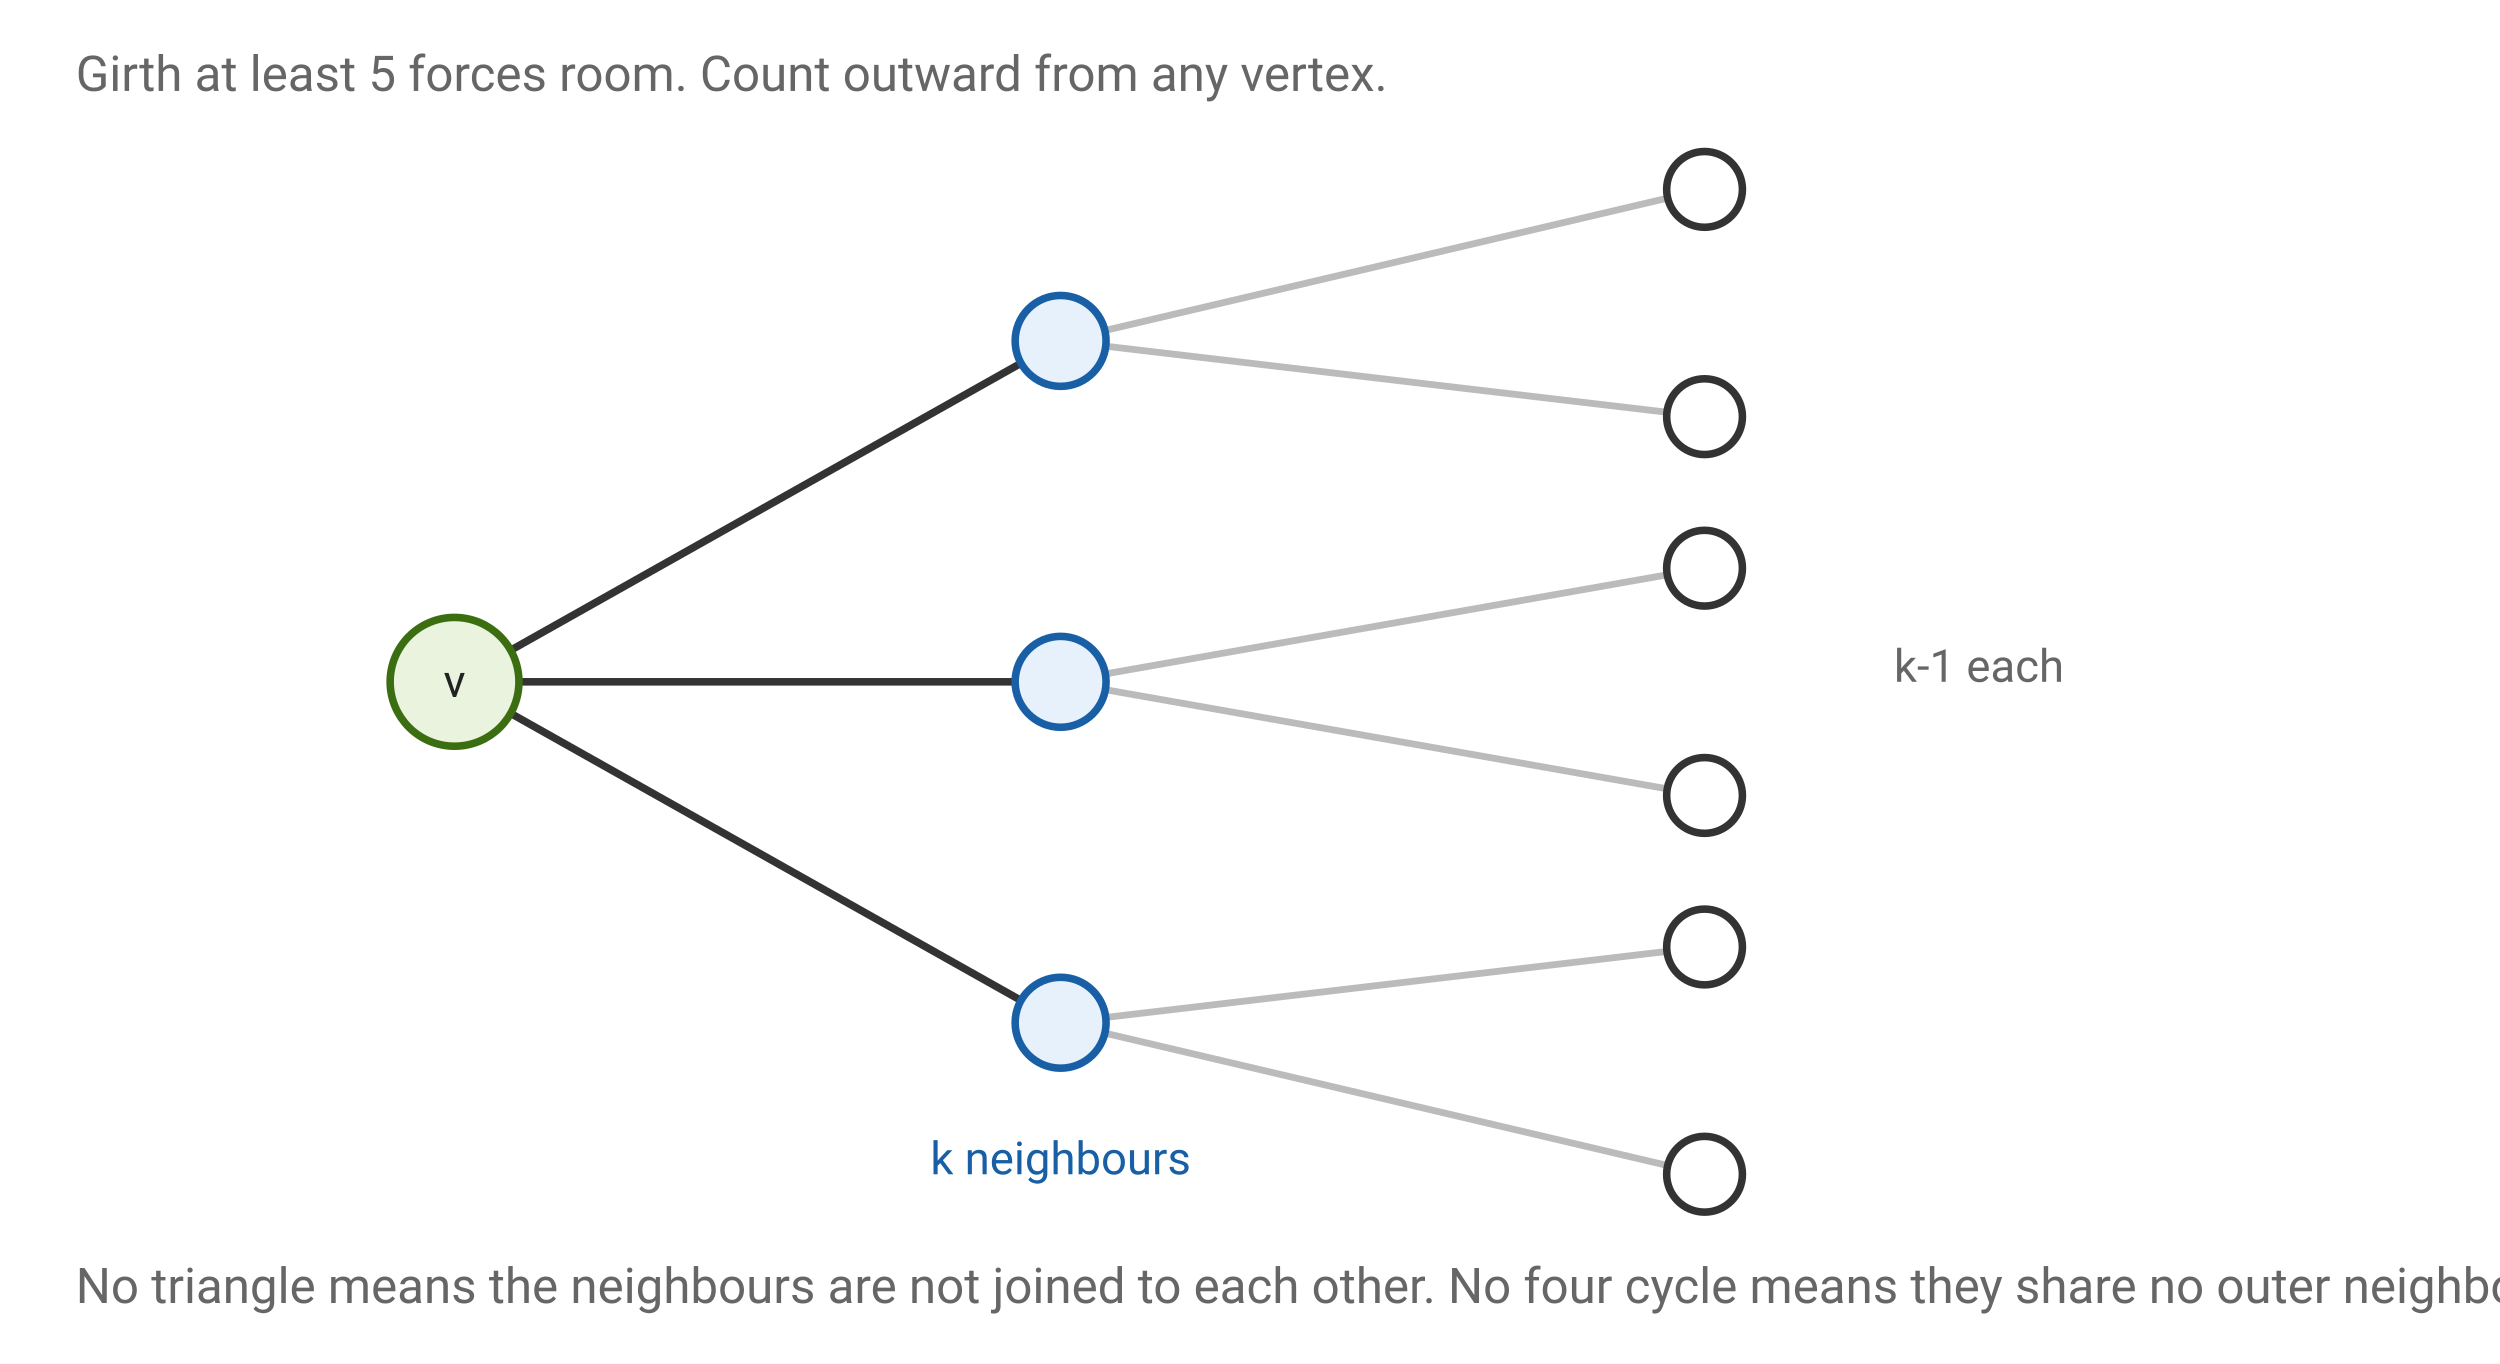
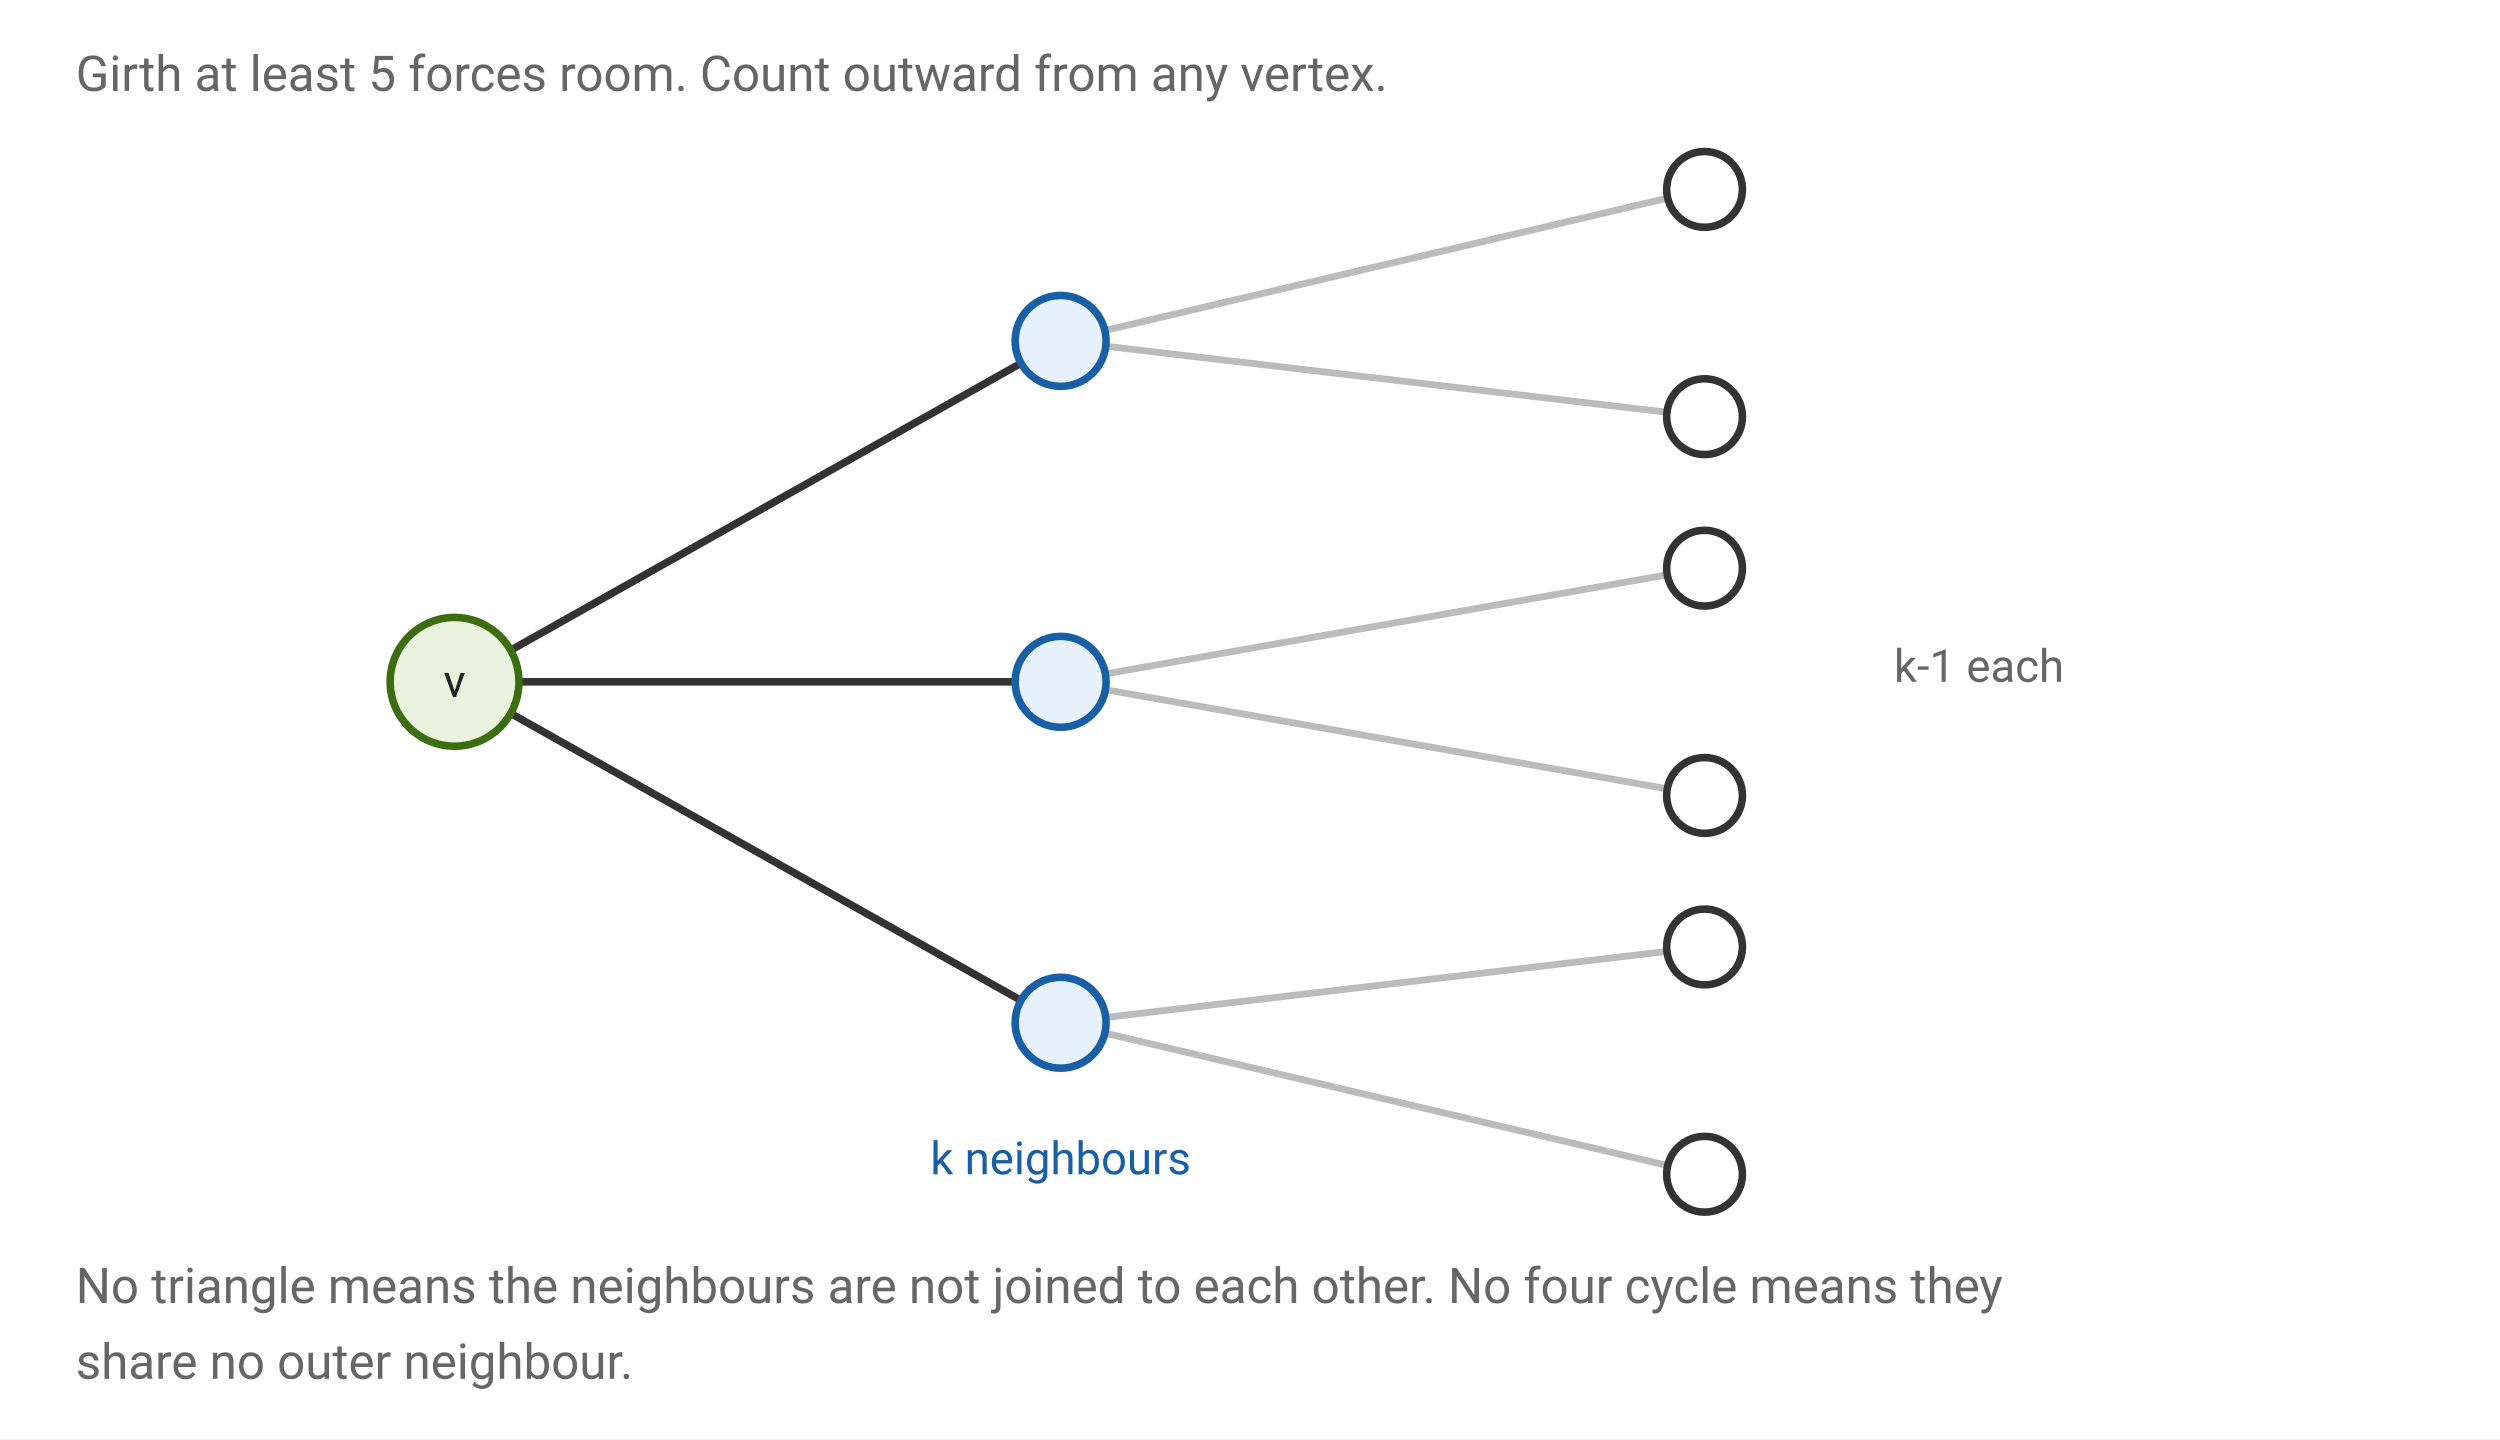
- <svg xmlns="http://www.w3.org/2000/svg" viewBox="0 0 660 360" width="660" height="360" font-family="system-ui, -apple-system, Segoe UI, Roboto, sans-serif">
-   <rect width="660" height="360" fill="#ffffff" />
+ <svg xmlns="http://www.w3.org/2000/svg" viewBox="0 0 660 380" width="660" height="380" font-family="system-ui, -apple-system, Segoe UI, Roboto, sans-serif">
+   <rect width="660" height="380" fill="#ffffff" />
  <text x="20" y="24" font-size="13" fill="#666666">Girth at least 5 forces room. Count outward from any vertex.</text>
  <line x1="120" y1="180" x2="280" y2="90" stroke="#333333" stroke-width="2" />
  <line x1="120" y1="180" x2="280" y2="180" stroke="#333333" stroke-width="2" />
  <line x1="120" y1="180" x2="280" y2="270" stroke="#333333" stroke-width="2" />
  <line x1="280" y1="90" x2="450" y2="50" stroke="#bbbbbb" stroke-width="1.8" />
  <line x1="280" y1="90" x2="450" y2="110" stroke="#bbbbbb" stroke-width="1.8" />
  <line x1="280" y1="180" x2="450" y2="150" stroke="#bbbbbb" stroke-width="1.8" />
  <line x1="280" y1="180" x2="450" y2="210" stroke="#bbbbbb" stroke-width="1.8" />
  <line x1="280" y1="270" x2="450" y2="250" stroke="#bbbbbb" stroke-width="1.8" />
  <line x1="280" y1="270" x2="450" y2="310" stroke="#bbbbbb" stroke-width="1.8" />
  <circle cx="120" cy="180" r="17" fill="#EAF3DE" stroke="#3B6D11" stroke-width="2" />
  <text x="120" y="184" text-anchor="middle" font-size="12" fill="#222222">v</text>
  <circle cx="280" cy="90" r="12" fill="#E6F1FB" stroke="#185FA5" stroke-width="2" />
  <text x="280" y="94" text-anchor="middle" font-size="12" fill="#222222" />
  <circle cx="280" cy="180" r="12" fill="#E6F1FB" stroke="#185FA5" stroke-width="2" />
  <text x="280" y="184" text-anchor="middle" font-size="12" fill="#222222" />
  <circle cx="280" cy="270" r="12" fill="#E6F1FB" stroke="#185FA5" stroke-width="2" />
  <text x="280" y="274" text-anchor="middle" font-size="12" fill="#222222" />
  <circle cx="450" cy="50" r="10" fill="#ffffff" stroke="#333333" stroke-width="2" />
  <text x="450" y="54" text-anchor="middle" font-size="12" fill="#222222" />
  <circle cx="450" cy="110" r="10" fill="#ffffff" stroke="#333333" stroke-width="2" />
  <text x="450" y="114" text-anchor="middle" font-size="12" fill="#222222" />
  <circle cx="450" cy="150" r="10" fill="#ffffff" stroke="#333333" stroke-width="2" />
  <text x="450" y="154" text-anchor="middle" font-size="12" fill="#222222" />
  <circle cx="450" cy="210" r="10" fill="#ffffff" stroke="#333333" stroke-width="2" />
  <text x="450" y="214" text-anchor="middle" font-size="12" fill="#222222" />
  <circle cx="450" cy="250" r="10" fill="#ffffff" stroke="#333333" stroke-width="2" />
  <text x="450" y="254" text-anchor="middle" font-size="12" fill="#222222" />
  <circle cx="450" cy="310" r="10" fill="#ffffff" stroke="#333333" stroke-width="2" />
  <text x="450" y="314" text-anchor="middle" font-size="12" fill="#222222" />
  <text x="280" y="310" text-anchor="middle" font-size="12" fill="#185FA5">k neighbours</text>
  <text x="500" y="180" text-anchor="start" font-size="12" fill="#666666">k-1 each</text>
-   <text x="20" y="344" text-anchor="start" font-size="13" fill="#666666">No triangle means the neighbours are not joined to each other. No four cycle means they share no outer neighbour.</text>
+   <text x="20" y="344.0" font-size="13" fill="#666666" text-anchor="start">No triangle means the neighbours are not joined to each other. No four cycle means they</text>
+   <text x="20" y="364.0" font-size="13" fill="#666666" text-anchor="start">share no outer neighbour.</text>
</svg>
